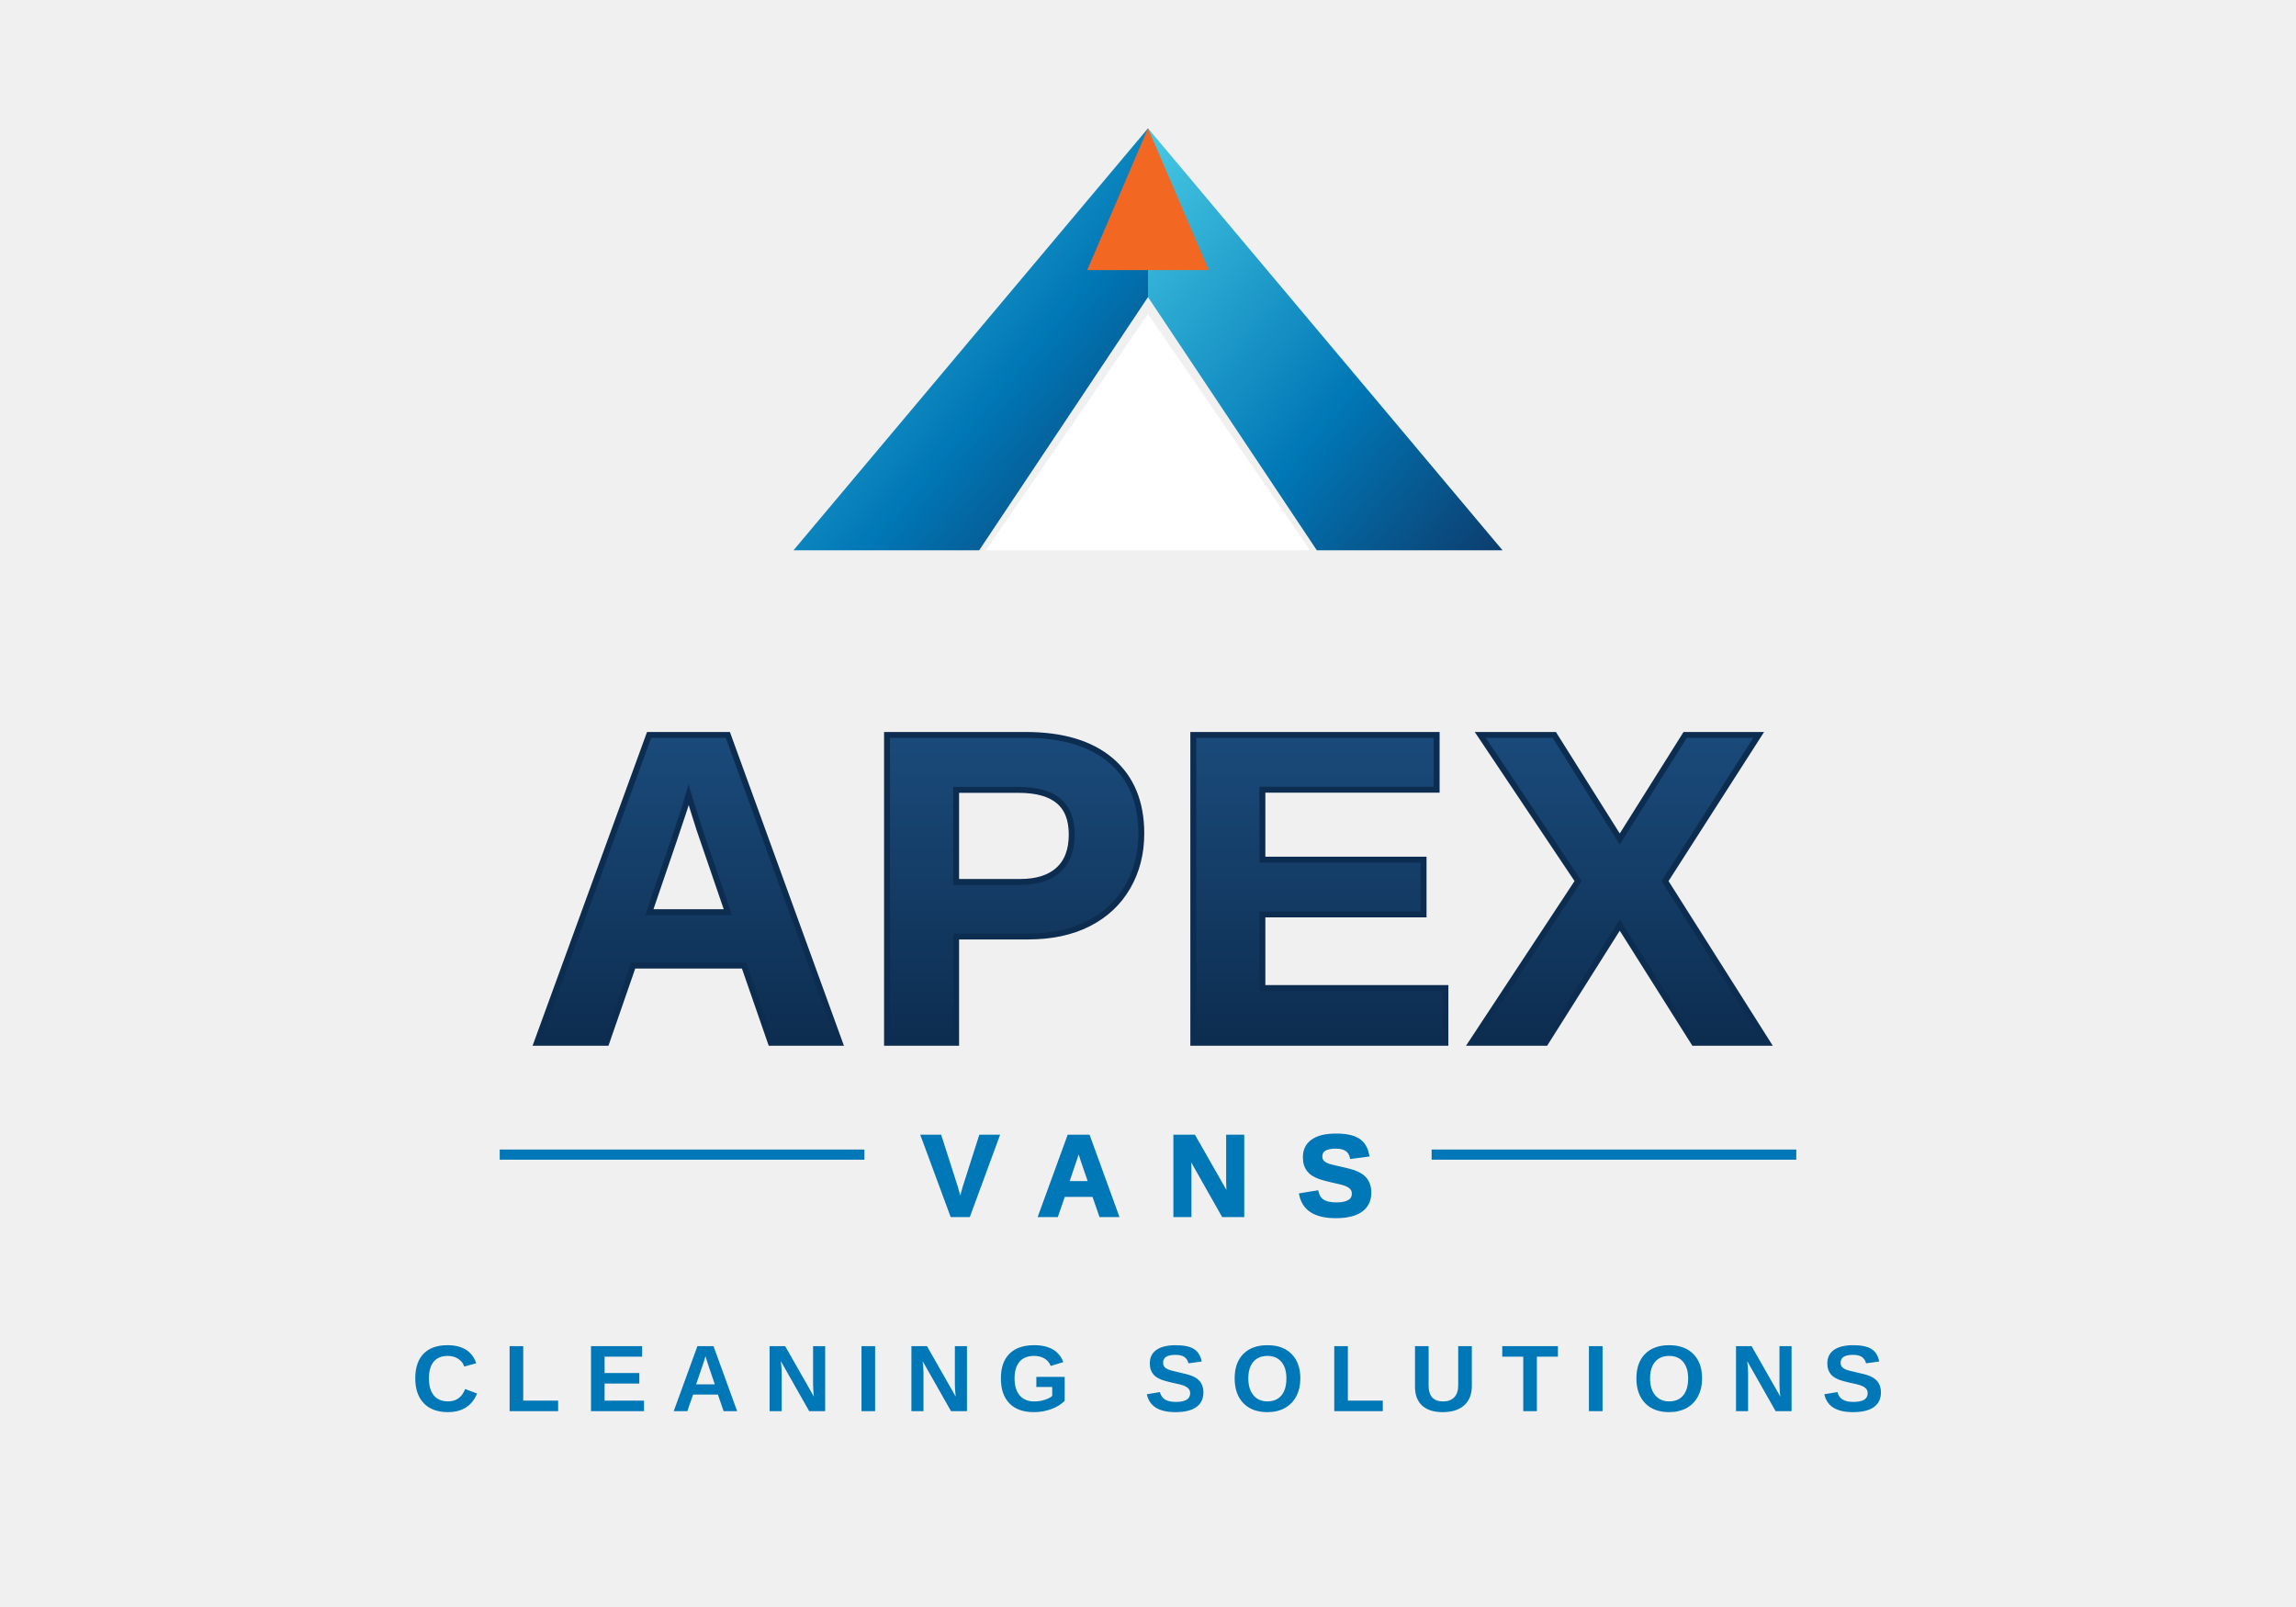
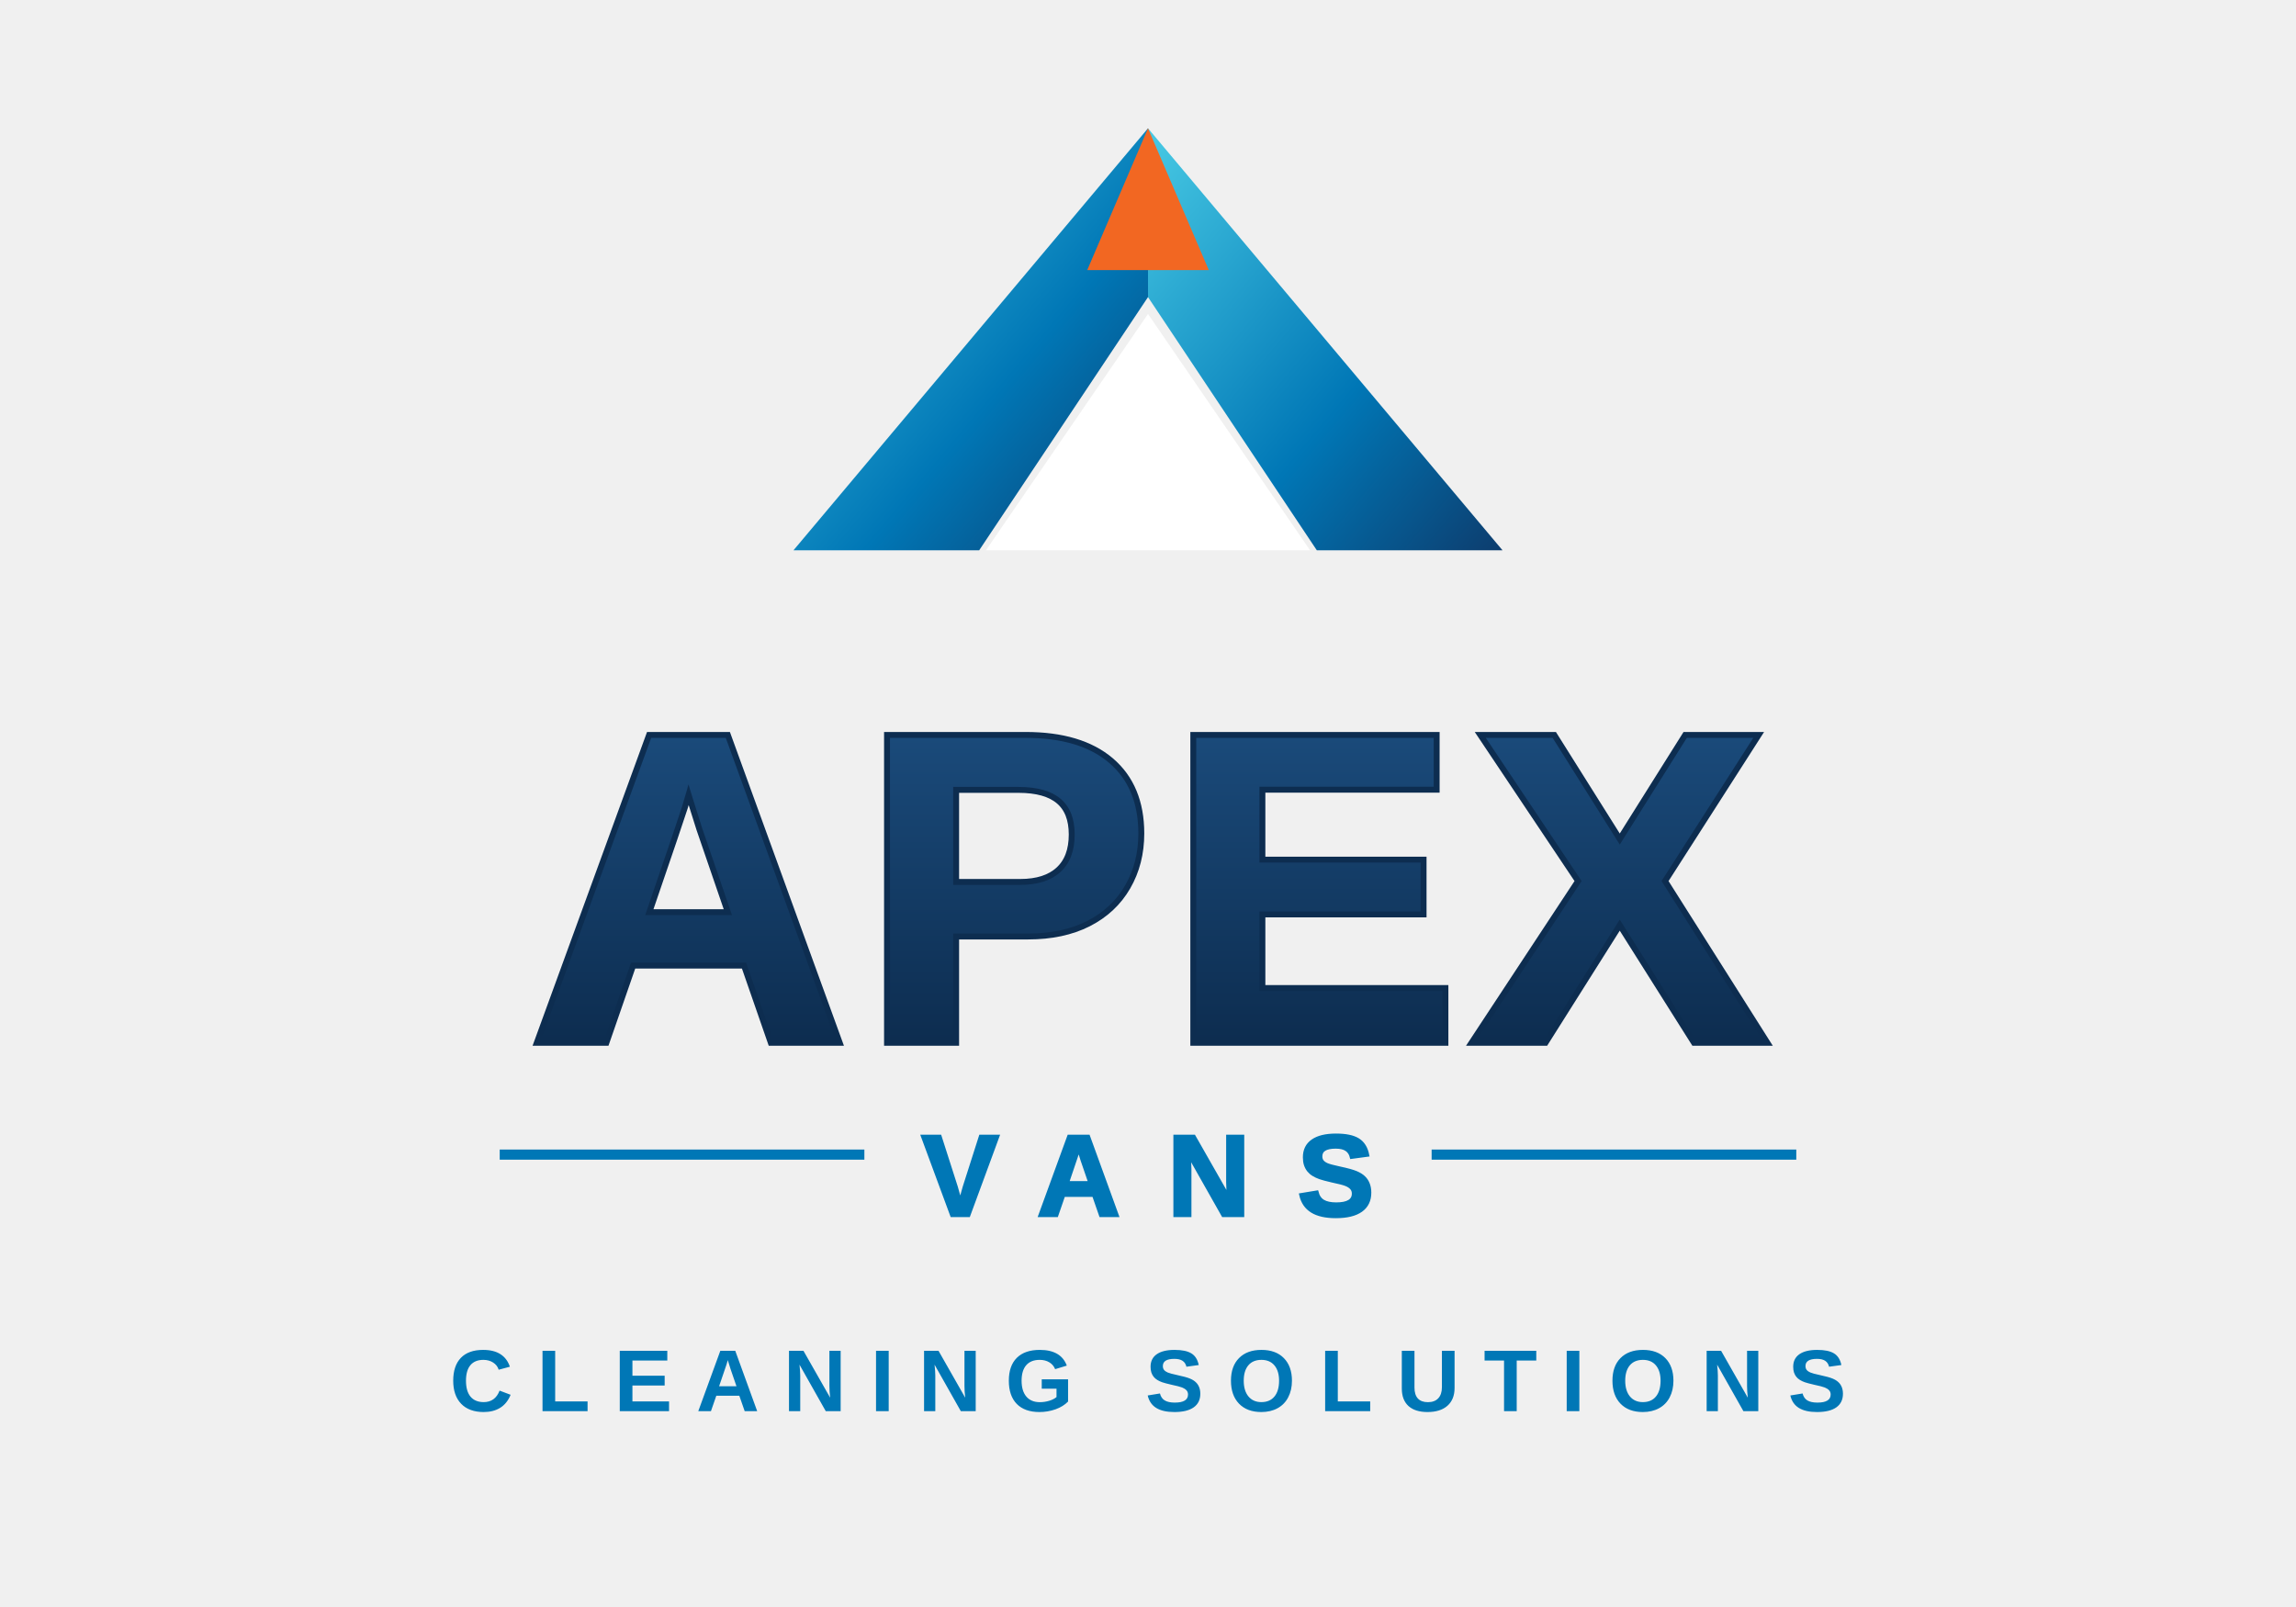
<svg xmlns="http://www.w3.org/2000/svg" width="400" height="280" viewBox="0 0 680 460">
  <defs>
    <linearGradient id="mGrad" x1="0%" y1="0%" x2="100%" y2="100%">
      <stop offset="0%" style="stop-color:#48cae4" />
      <stop offset="60%" style="stop-color:#0077b6" />
      <stop offset="100%" style="stop-color:#0d3d6e" />
    </linearGradient>
    <linearGradient id="aGrad" x1="0%" y1="0%" x2="0%" y2="100%">
      <stop offset="0%" style="stop-color:#1a4a7a" />
      <stop offset="100%" style="stop-color:#0d2d50" />
    </linearGradient>
  </defs>
  <polygon points="235,155 290,155 340,80 340,30" fill="url(#mGrad)" />
  <polygon points="445,155 390,155 340,80 340,30" fill="url(#mGrad)" />
  <polygon points="340,85 388,155 292,155" fill="white" />
  <polygon points="340,30 358,72 322,72" fill="#f26722" />
  <text x="340" y="300" text-anchor="middle" style="font-family:'Arial Black',Arial,sans-serif;font-size:130px;font-weight:900;letter-spacing:4px;fill:url(#aGrad);stroke:#0d2d50;stroke-width:3.5px;paint-order:stroke fill;">APEX</text>
  <line x1="148" y1="334" x2="256" y2="334" stroke="#0077b6" stroke-width="3" />
  <text x="340" y="352" text-anchor="middle" style="font-family:'Arial Black',Arial,sans-serif;font-size:34px;font-weight:900;letter-spacing:14px;fill:#0077b6;stroke:#0077b6;stroke-width:1px;paint-order:stroke fill;">VANS</text>
  <line x1="424" y1="334" x2="532" y2="334" stroke="#0077b6" stroke-width="3" />
-   <text x="340" y="410" text-anchor="middle" style="font-family:Arial,sans-serif;font-size:28px;font-weight:750;letter-spacing:7px;fill:#0077b6">CLEANING SOLUTIONS</text>
+   <text x="340" y="410" text-anchor="middle" style="font-family:Arial,sans-serif;font-size:26px;font-weight:750;letter-spacing:7px;fill:#0077b6">CLEANING SOLUTIONS</text>
</svg>
